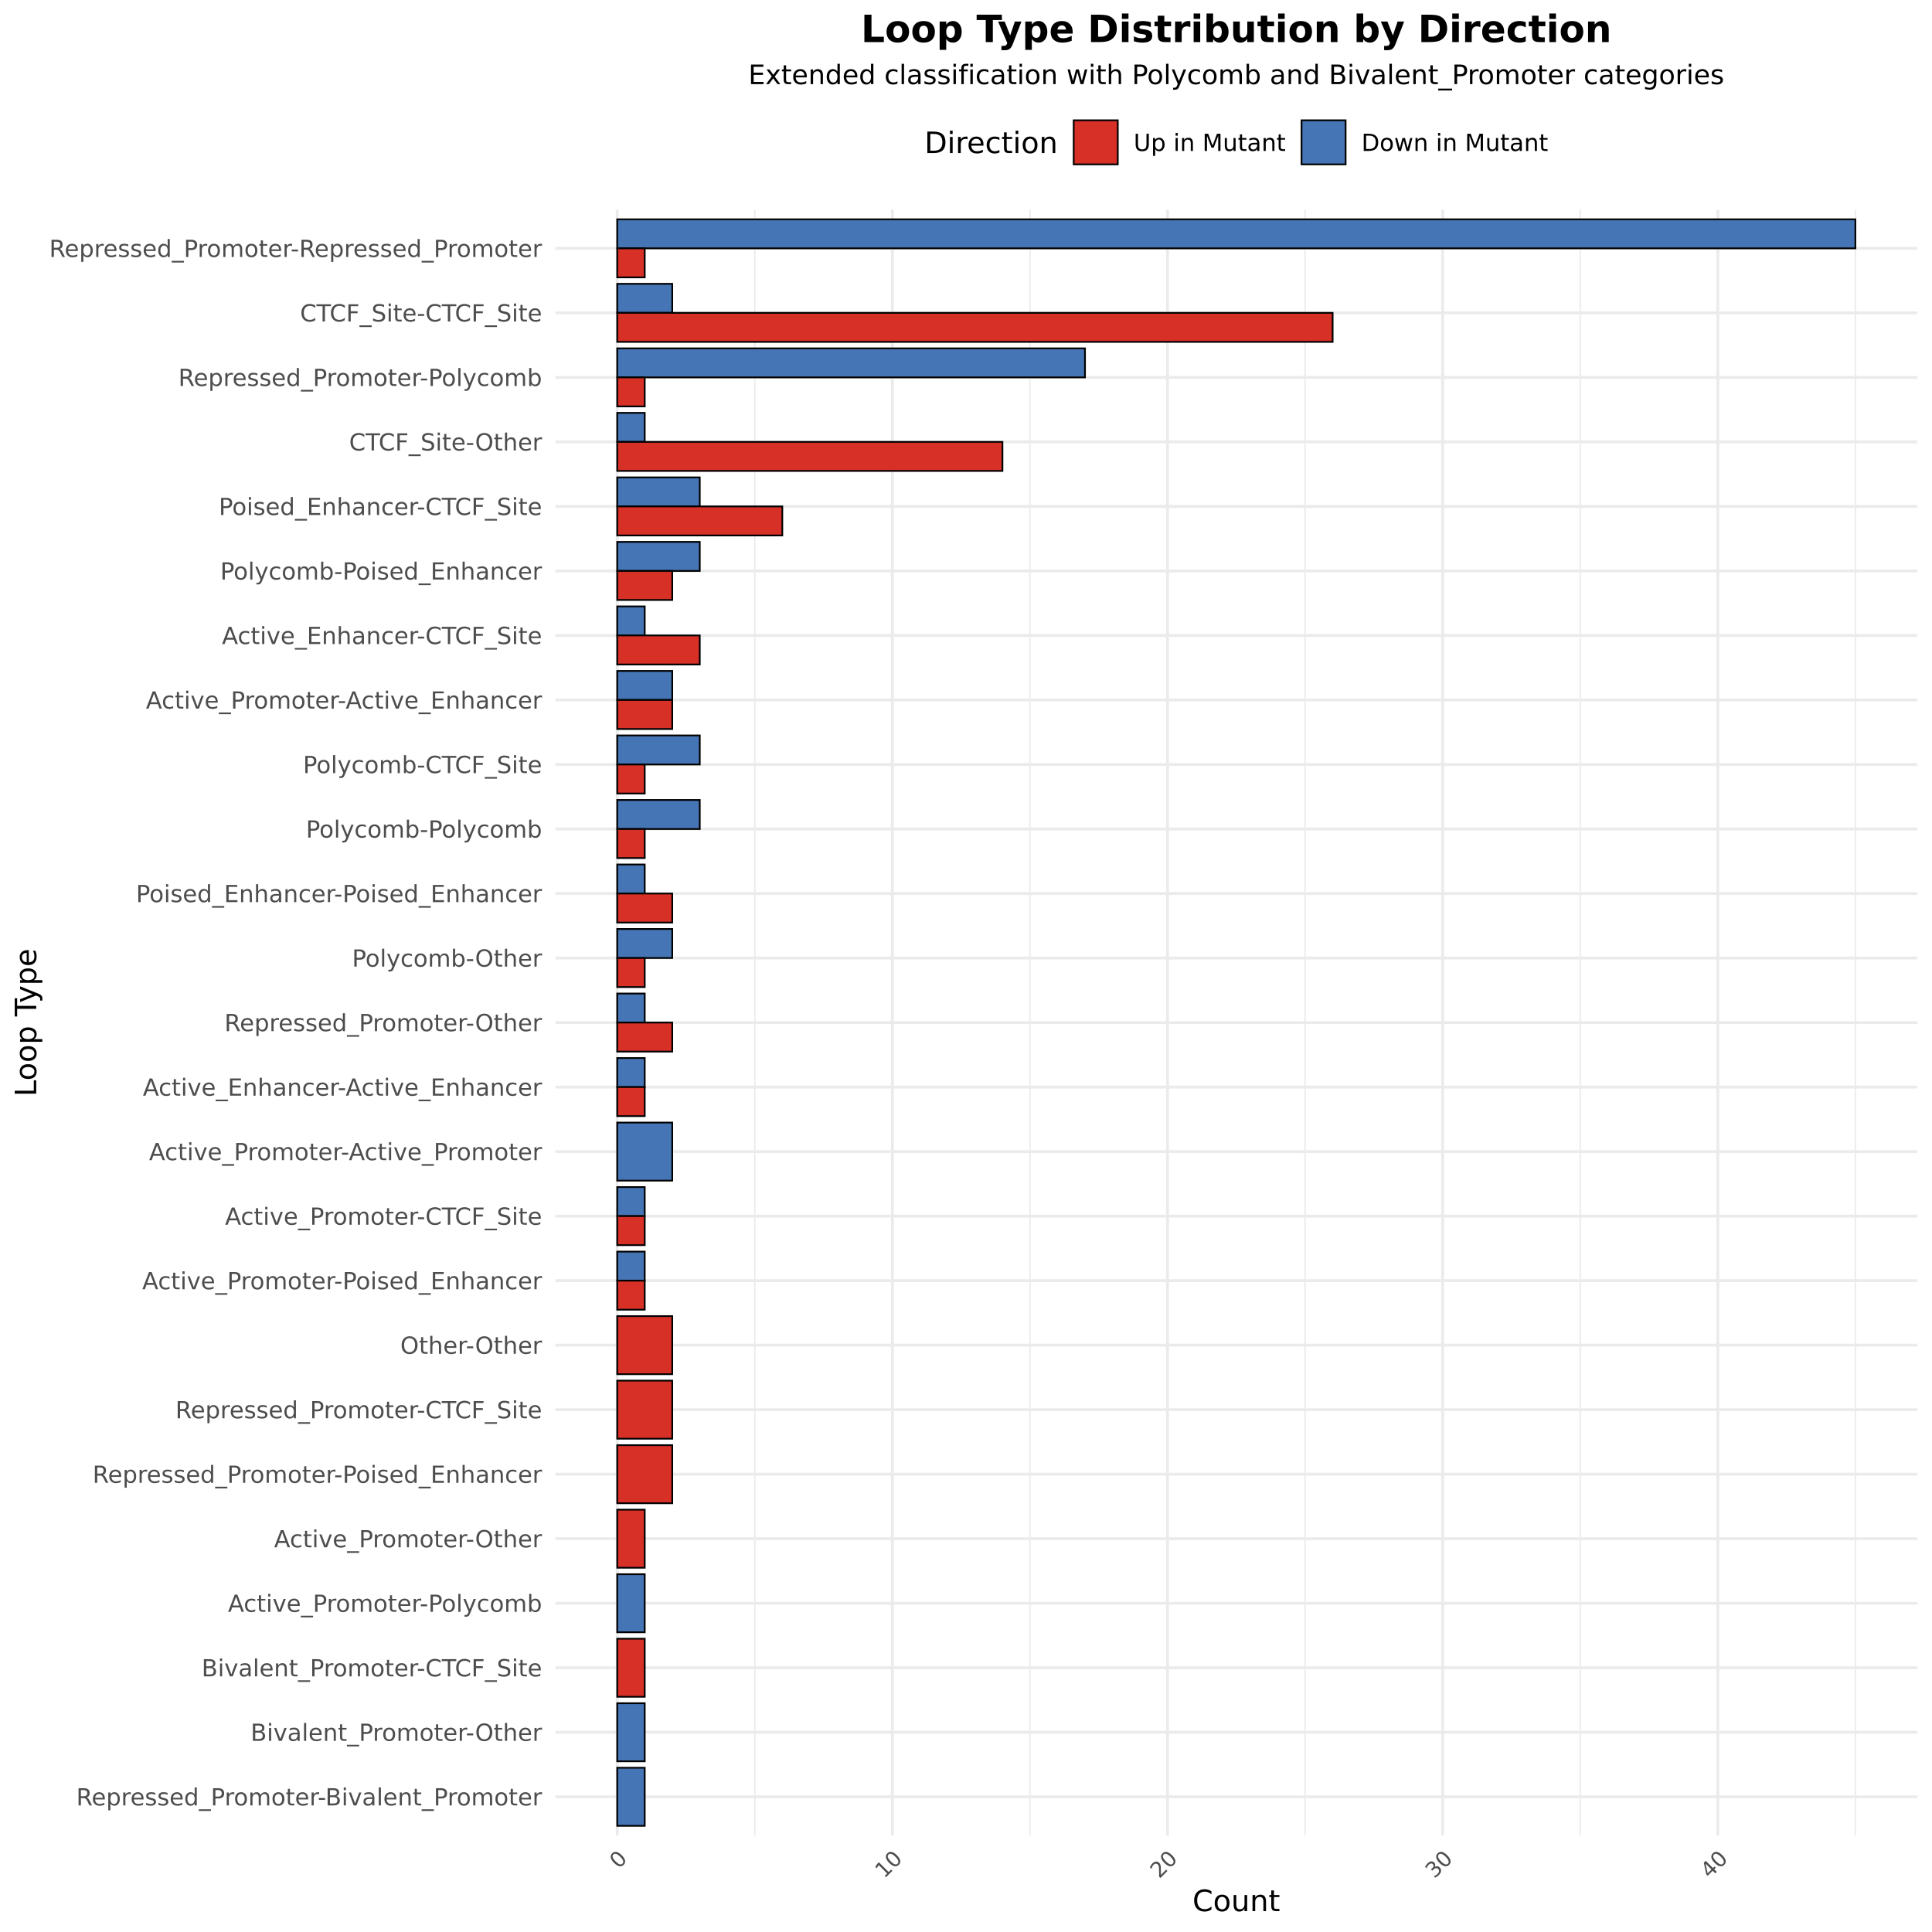
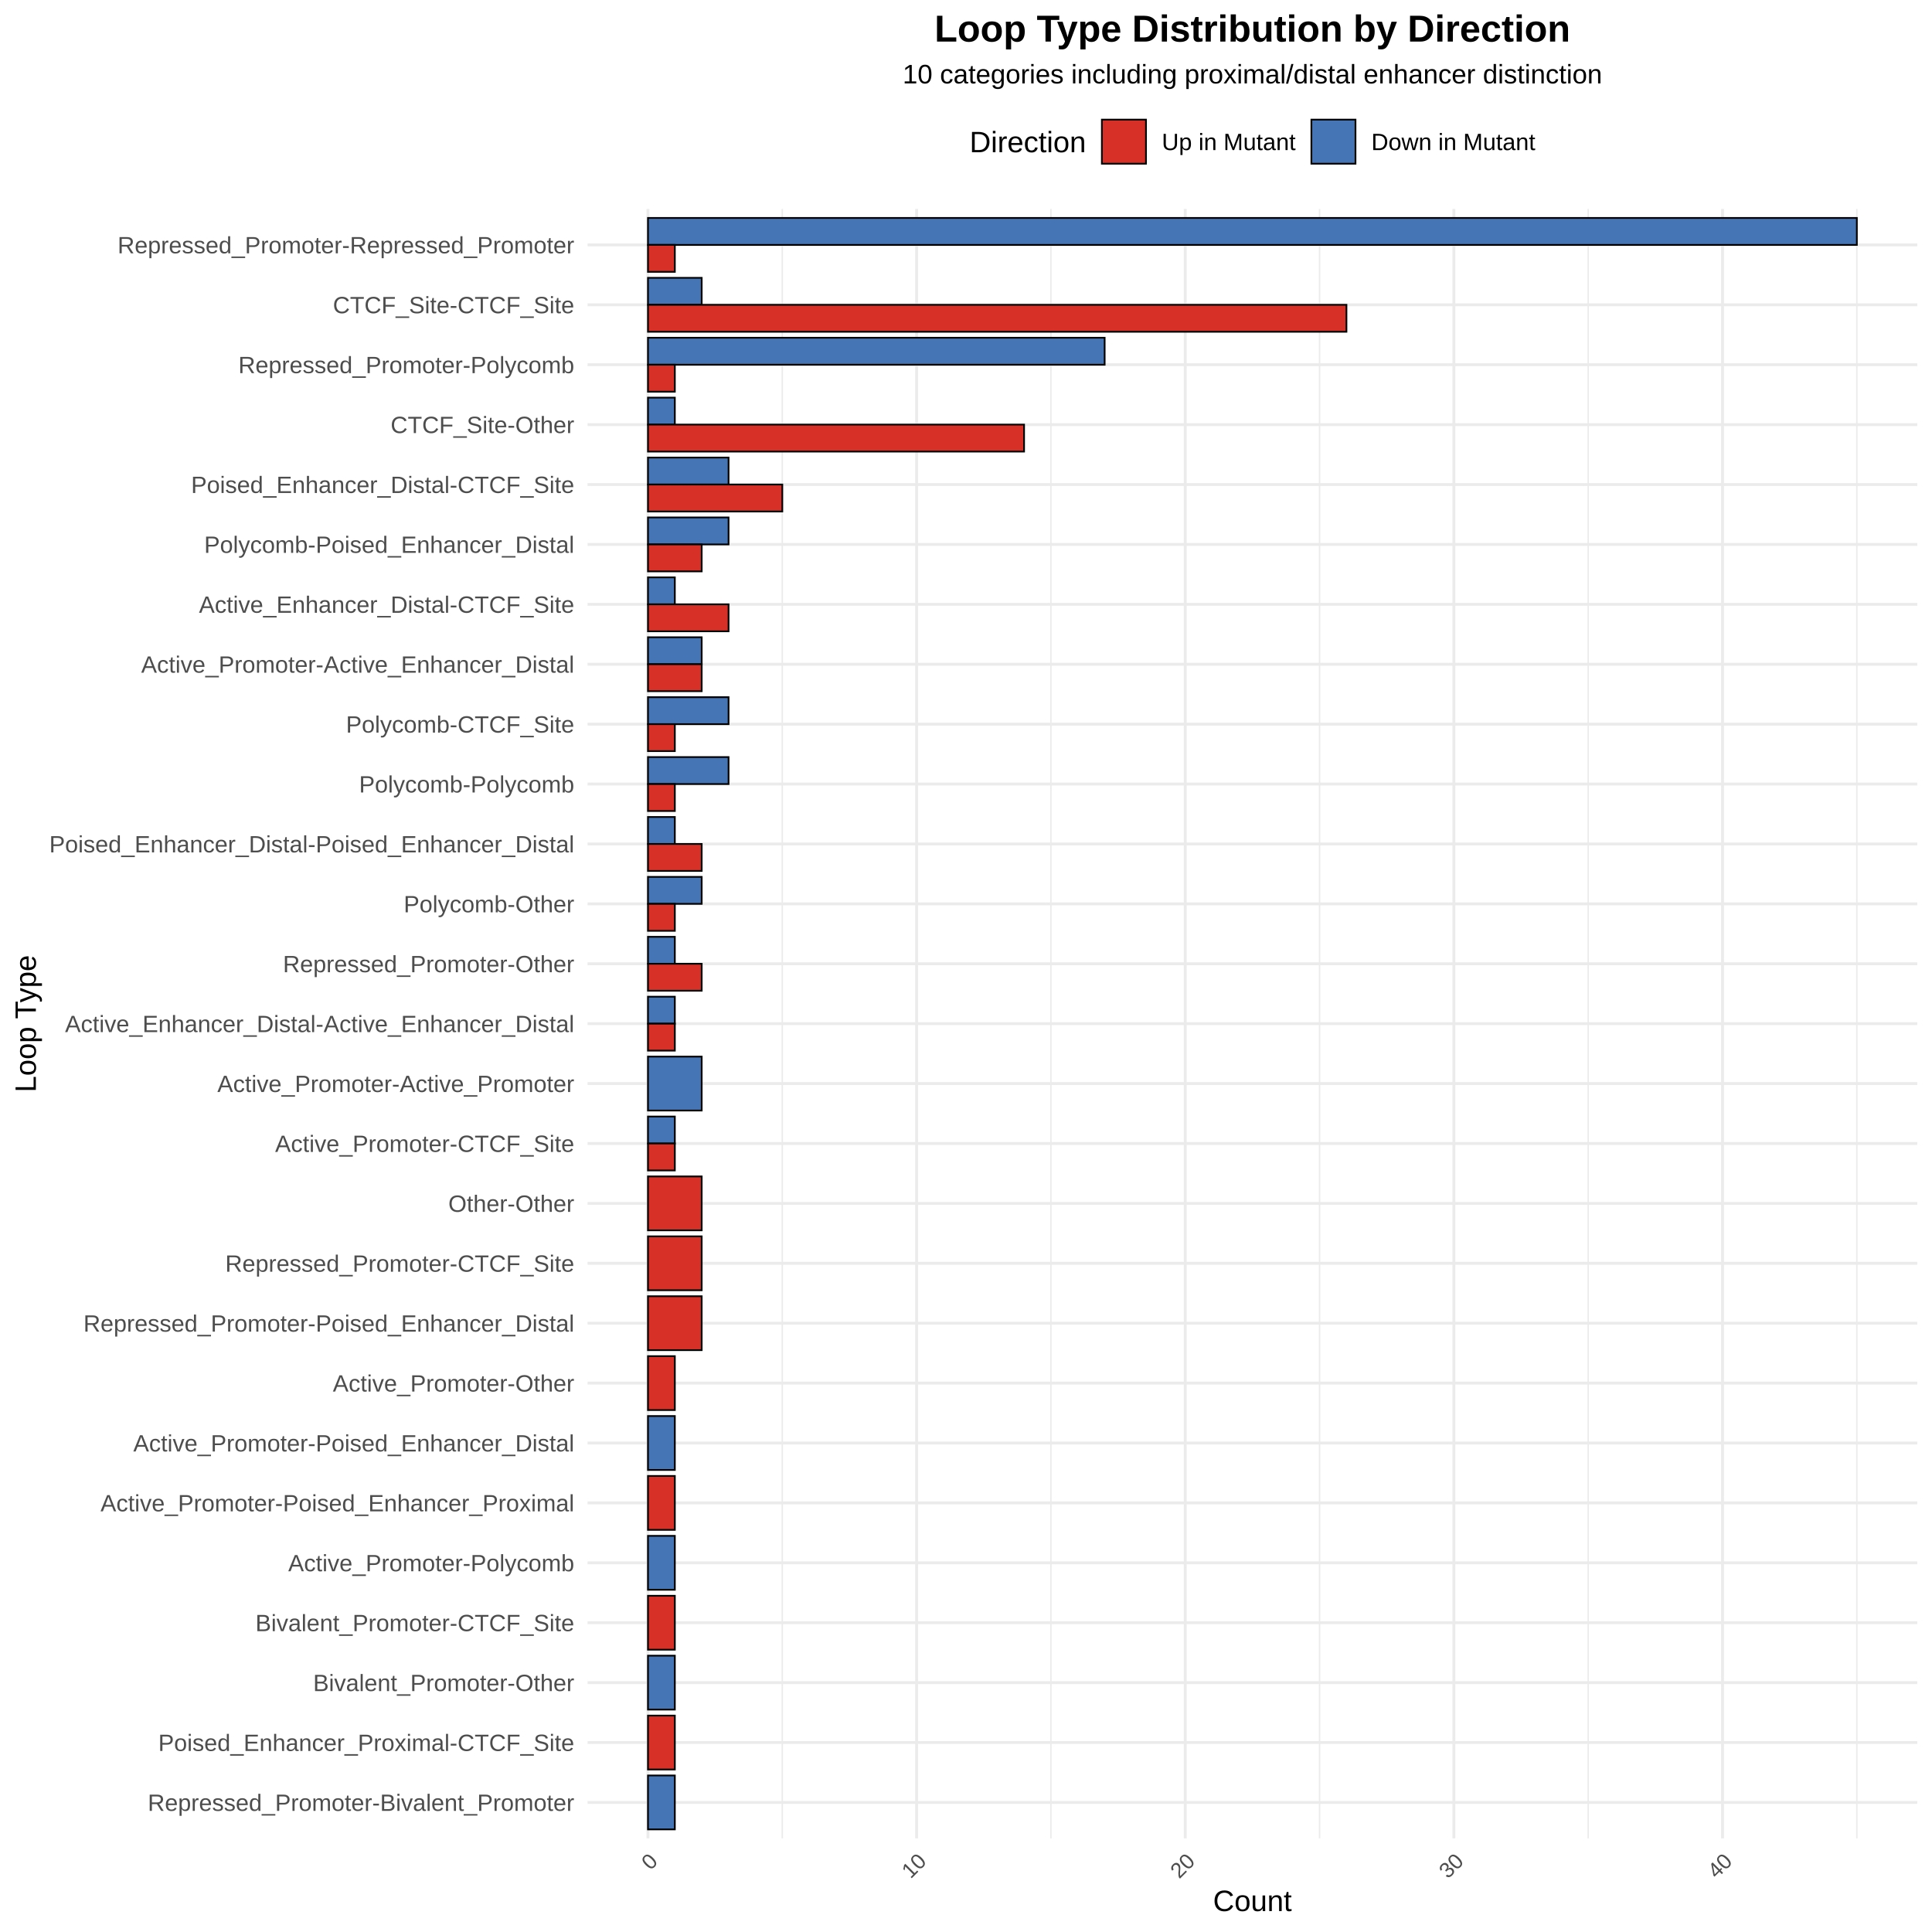
<svg xmlns="http://www.w3.org/2000/svg" width="720.00pt" height="720.00pt" viewBox="0 0 720.00 720.00">
  <g class="svglite">
    <defs>
      <style type="text/css">
    .svglite line, .svglite polyline, .svglite polygon, .svglite path, .svglite rect, .svglite circle {
      fill: none;
      stroke: #000000;
      stroke-linecap: round;
      stroke-linejoin: round;
      stroke-miterlimit: 10.00;
    }
    .svglite text {
      white-space: pre;
    }
    .svglite g.glyphgroup path {
      fill: inherit;
      stroke: none;
    }
  </style>
    </defs>
    <rect width="100%" height="100%" style="stroke: none; fill: #FFFFFF;" />
    <defs>
      <clipPath id="cpMC4wMHw3MjAuMDB8MC4wMHw3MjAuMDA=">
        <rect x="0.00" y="0.00" width="720.00" height="720.00" />
      </clipPath>
    </defs>
    <g clip-path="url(#cpMC4wMHw3MjAuMDB8MC4wMHw3MjAuMDA=)">
-       <rect x="-0" y="0.00" width="720.00" height="720.00" style="stroke-width: 1.07; stroke: none; fill: #FFFFFF;" />
+       <rect x="0.00" y="0.00" width="720.00" height="720.00" style="stroke-width: 1.07; stroke: none; fill: #FFFFFF;" />
    </g>
    <defs>
-       <clipPath id="cpMjA2Ljk1fDcxNC41Mnw3OC4xMnw2ODQuMDQ=">
-         <rect x="206.95" y="78.12" width="507.58" height="605.91" />
+       <clipPath id="cpMjE4Ljk2fDcxNC41Mnw3Ny44N3w2ODUuMTE=">
+         <rect x="218.96" y="77.87" width="495.57" height="607.24" />
      </clipPath>
    </defs>
-     <g clip-path="url(#cpMjA2Ljk1fDcxNC41Mnw3OC4xMnw2ODQuMDQ=)">
-       <polyline points="281.29,684.04 281.29,78.12 " style="stroke-width: 0.53; stroke: #EBEBEB; stroke-linecap: butt;" />
-       <polyline points="383.83,684.04 383.83,78.12 " style="stroke-width: 0.53; stroke: #EBEBEB; stroke-linecap: butt;" />
-       <polyline points="486.37,684.04 486.37,78.12 " style="stroke-width: 0.53; stroke: #EBEBEB; stroke-linecap: butt;" />
-       <polyline points="588.91,684.04 588.91,78.12 " style="stroke-width: 0.53; stroke: #EBEBEB; stroke-linecap: butt;" />
-       <polyline points="691.45,684.04 691.45,78.12 " style="stroke-width: 0.53; stroke: #EBEBEB; stroke-linecap: butt;" />
-       <polyline points="206.95,669.61 714.52,669.61 " style="stroke-width: 1.07; stroke: #EBEBEB; stroke-linecap: butt;" />
-       <polyline points="206.95,645.56 714.52,645.56 " style="stroke-width: 1.07; stroke: #EBEBEB; stroke-linecap: butt;" />
-       <polyline points="206.95,621.52 714.52,621.52 " style="stroke-width: 1.07; stroke: #EBEBEB; stroke-linecap: butt;" />
-       <polyline points="206.95,597.48 714.52,597.48 " style="stroke-width: 1.07; stroke: #EBEBEB; stroke-linecap: butt;" />
-       <polyline points="206.95,573.43 714.52,573.43 " style="stroke-width: 1.07; stroke: #EBEBEB; stroke-linecap: butt;" />
-       <polyline points="206.95,549.39 714.52,549.39 " style="stroke-width: 1.07; stroke: #EBEBEB; stroke-linecap: butt;" />
-       <polyline points="206.95,525.34 714.52,525.34 " style="stroke-width: 1.07; stroke: #EBEBEB; stroke-linecap: butt;" />
-       <polyline points="206.95,501.30 714.52,501.30 " style="stroke-width: 1.07; stroke: #EBEBEB; stroke-linecap: butt;" />
-       <polyline points="206.95,477.26 714.52,477.26 " style="stroke-width: 1.07; stroke: #EBEBEB; stroke-linecap: butt;" />
-       <polyline points="206.95,453.21 714.52,453.21 " style="stroke-width: 1.07; stroke: #EBEBEB; stroke-linecap: butt;" />
-       <polyline points="206.95,429.17 714.52,429.17 " style="stroke-width: 1.07; stroke: #EBEBEB; stroke-linecap: butt;" />
-       <polyline points="206.95,405.12 714.52,405.12 " style="stroke-width: 1.07; stroke: #EBEBEB; stroke-linecap: butt;" />
-       <polyline points="206.95,381.08 714.52,381.08 " style="stroke-width: 1.07; stroke: #EBEBEB; stroke-linecap: butt;" />
-       <polyline points="206.95,357.03 714.52,357.03 " style="stroke-width: 1.07; stroke: #EBEBEB; stroke-linecap: butt;" />
-       <polyline points="206.95,332.99 714.52,332.99 " style="stroke-width: 1.07; stroke: #EBEBEB; stroke-linecap: butt;" />
-       <polyline points="206.95,308.95 714.52,308.95 " style="stroke-width: 1.07; stroke: #EBEBEB; stroke-linecap: butt;" />
-       <polyline points="206.95,284.90 714.52,284.90 " style="stroke-width: 1.07; stroke: #EBEBEB; stroke-linecap: butt;" />
-       <polyline points="206.95,260.86 714.52,260.86 " style="stroke-width: 1.07; stroke: #EBEBEB; stroke-linecap: butt;" />
-       <polyline points="206.95,236.81 714.52,236.81 " style="stroke-width: 1.07; stroke: #EBEBEB; stroke-linecap: butt;" />
-       <polyline points="206.95,212.77 714.52,212.77 " style="stroke-width: 1.07; stroke: #EBEBEB; stroke-linecap: butt;" />
-       <polyline points="206.95,188.73 714.52,188.73 " style="stroke-width: 1.07; stroke: #EBEBEB; stroke-linecap: butt;" />
-       <polyline points="206.95,164.68 714.52,164.68 " style="stroke-width: 1.07; stroke: #EBEBEB; stroke-linecap: butt;" />
-       <polyline points="206.95,140.64 714.52,140.64 " style="stroke-width: 1.07; stroke: #EBEBEB; stroke-linecap: butt;" />
-       <polyline points="206.95,116.59 714.52,116.59 " style="stroke-width: 1.07; stroke: #EBEBEB; stroke-linecap: butt;" />
-       <polyline points="206.95,92.55 714.52,92.55 " style="stroke-width: 1.07; stroke: #EBEBEB; stroke-linecap: butt;" />
-       <polyline points="230.02,684.04 230.02,78.12 " style="stroke-width: 1.07; stroke: #EBEBEB; stroke-linecap: butt;" />
-       <polyline points="332.56,684.04 332.56,78.12 " style="stroke-width: 1.07; stroke: #EBEBEB; stroke-linecap: butt;" />
-       <polyline points="435.10,684.04 435.10,78.12 " style="stroke-width: 1.07; stroke: #EBEBEB; stroke-linecap: butt;" />
-       <polyline points="537.64,684.04 537.64,78.12 " style="stroke-width: 1.07; stroke: #EBEBEB; stroke-linecap: butt;" />
-       <polyline points="640.18,684.04 640.18,78.12 " style="stroke-width: 1.07; stroke: #EBEBEB; stroke-linecap: butt;" />
-       <rect x="230.02" y="394.30" width="10.25" height="10.82" style="stroke-width: 0.64; stroke-linecap: butt; stroke-linejoin: miter; fill: #4575B4;" />
-       <rect x="230.02" y="225.99" width="10.25" height="10.82" style="stroke-width: 0.64; stroke-linecap: butt; stroke-linejoin: miter; fill: #4575B4;" />
-       <rect x="230.02" y="250.04" width="20.51" height="10.82" style="stroke-width: 0.64; stroke-linecap: butt; stroke-linejoin: miter; fill: #4575B4;" />
-       <rect x="230.02" y="418.35" width="20.51" height="21.64" style="stroke-width: 0.64; stroke-linecap: butt; stroke-linejoin: miter; fill: #4575B4;" />
-       <rect x="230.02" y="442.39" width="10.25" height="10.82" style="stroke-width: 0.64; stroke-linecap: butt; stroke-linejoin: miter; fill: #4575B4;" />
-       <rect x="230.02" y="466.44" width="10.25" height="10.82" style="stroke-width: 0.64; stroke-linecap: butt; stroke-linejoin: miter; fill: #4575B4;" />
-       <rect x="230.02" y="586.66" width="10.25" height="21.64" style="stroke-width: 0.64; stroke-linecap: butt; stroke-linejoin: miter; fill: #4575B4;" />
-       <rect x="230.02" y="634.74" width="10.25" height="21.64" style="stroke-width: 0.64; stroke-linecap: butt; stroke-linejoin: miter; fill: #4575B4;" />
-       <rect x="230.02" y="105.77" width="20.51" height="10.82" style="stroke-width: 0.64; stroke-linecap: butt; stroke-linejoin: miter; fill: #4575B4;" />
-       <rect x="230.02" y="153.86" width="10.25" height="10.82" style="stroke-width: 0.64; stroke-linecap: butt; stroke-linejoin: miter; fill: #4575B4;" />
-       <rect x="230.02" y="177.91" width="30.76" height="10.82" style="stroke-width: 0.64; stroke-linecap: butt; stroke-linejoin: miter; fill: #4575B4;" />
-       <rect x="230.02" y="322.17" width="10.25" height="10.82" style="stroke-width: 0.64; stroke-linecap: butt; stroke-linejoin: miter; fill: #4575B4;" />
-       <rect x="230.02" y="274.08" width="30.76" height="10.82" style="stroke-width: 0.64; stroke-linecap: butt; stroke-linejoin: miter; fill: #4575B4;" />
-       <rect x="230.02" y="346.21" width="20.51" height="10.82" style="stroke-width: 0.64; stroke-linecap: butt; stroke-linejoin: miter; fill: #4575B4;" />
-       <rect x="230.02" y="201.95" width="30.76" height="10.82" style="stroke-width: 0.64; stroke-linecap: butt; stroke-linejoin: miter; fill: #4575B4;" />
-       <rect x="230.02" y="298.13" width="30.76" height="10.82" style="stroke-width: 0.64; stroke-linecap: butt; stroke-linejoin: miter; fill: #4575B4;" />
-       <rect x="230.02" y="658.79" width="10.25" height="21.64" style="stroke-width: 0.64; stroke-linecap: butt; stroke-linejoin: miter; fill: #4575B4;" />
-       <rect x="230.02" y="370.26" width="10.25" height="10.82" style="stroke-width: 0.64; stroke-linecap: butt; stroke-linejoin: miter; fill: #4575B4;" />
-       <rect x="230.02" y="129.82" width="174.32" height="10.82" style="stroke-width: 0.64; stroke-linecap: butt; stroke-linejoin: miter; fill: #4575B4;" />
-       <rect x="230.02" y="81.73" width="461.43" height="10.82" style="stroke-width: 0.64; stroke-linecap: butt; stroke-linejoin: miter; fill: #4575B4;" />
-       <rect x="230.02" y="405.12" width="10.25" height="10.82" style="stroke-width: 0.64; stroke-linecap: butt; stroke-linejoin: miter; fill: #D73027;" />
-       <rect x="230.02" y="236.81" width="30.76" height="10.82" style="stroke-width: 0.64; stroke-linecap: butt; stroke-linejoin: miter; fill: #D73027;" />
-       <rect x="230.02" y="260.86" width="20.51" height="10.82" style="stroke-width: 0.64; stroke-linecap: butt; stroke-linejoin: miter; fill: #D73027;" />
-       <rect x="230.02" y="453.21" width="10.25" height="10.82" style="stroke-width: 0.64; stroke-linecap: butt; stroke-linejoin: miter; fill: #D73027;" />
-       <rect x="230.02" y="562.61" width="10.25" height="21.64" style="stroke-width: 0.64; stroke-linecap: butt; stroke-linejoin: miter; fill: #D73027;" />
-       <rect x="230.02" y="477.26" width="10.25" height="10.82" style="stroke-width: 0.64; stroke-linecap: butt; stroke-linejoin: miter; fill: #D73027;" />
-       <rect x="230.02" y="610.70" width="10.25" height="21.64" style="stroke-width: 0.64; stroke-linecap: butt; stroke-linejoin: miter; fill: #D73027;" />
-       <rect x="230.02" y="116.59" width="266.61" height="10.82" style="stroke-width: 0.64; stroke-linecap: butt; stroke-linejoin: miter; fill: #D73027;" />
-       <rect x="230.02" y="164.68" width="143.56" height="10.82" style="stroke-width: 0.64; stroke-linecap: butt; stroke-linejoin: miter; fill: #D73027;" />
-       <rect x="230.02" y="490.48" width="20.51" height="21.64" style="stroke-width: 0.64; stroke-linecap: butt; stroke-linejoin: miter; fill: #D73027;" />
-       <rect x="230.02" y="188.73" width="61.52" height="10.82" style="stroke-width: 0.64; stroke-linecap: butt; stroke-linejoin: miter; fill: #D73027;" />
-       <rect x="230.02" y="332.99" width="20.51" height="10.82" style="stroke-width: 0.64; stroke-linecap: butt; stroke-linejoin: miter; fill: #D73027;" />
-       <rect x="230.02" y="284.90" width="10.25" height="10.82" style="stroke-width: 0.64; stroke-linecap: butt; stroke-linejoin: miter; fill: #D73027;" />
-       <rect x="230.02" y="357.03" width="10.25" height="10.82" style="stroke-width: 0.64; stroke-linecap: butt; stroke-linejoin: miter; fill: #D73027;" />
-       <rect x="230.02" y="212.77" width="20.51" height="10.82" style="stroke-width: 0.64; stroke-linecap: butt; stroke-linejoin: miter; fill: #D73027;" />
-       <rect x="230.02" y="308.95" width="10.25" height="10.82" style="stroke-width: 0.64; stroke-linecap: butt; stroke-linejoin: miter; fill: #D73027;" />
-       <rect x="230.02" y="514.52" width="20.51" height="21.64" style="stroke-width: 0.64; stroke-linecap: butt; stroke-linejoin: miter; fill: #D73027;" />
-       <rect x="230.02" y="381.08" width="20.51" height="10.82" style="stroke-width: 0.64; stroke-linecap: butt; stroke-linejoin: miter; fill: #D73027;" />
-       <rect x="230.02" y="538.57" width="20.51" height="21.64" style="stroke-width: 0.64; stroke-linecap: butt; stroke-linejoin: miter; fill: #D73027;" />
-       <rect x="230.02" y="140.64" width="10.25" height="10.82" style="stroke-width: 0.64; stroke-linecap: butt; stroke-linejoin: miter; fill: #D73027;" />
-       <rect x="230.02" y="92.55" width="10.25" height="10.82" style="stroke-width: 0.64; stroke-linecap: butt; stroke-linejoin: miter; fill: #D73027;" />
+     <g clip-path="url(#cpMjE4Ljk2fDcxNC41Mnw3Ny44N3w2ODUuMTE=)">
+       <polyline points="291.54,685.11 291.54,77.87 " style="stroke-width: 0.53; stroke: #EBEBEB; stroke-linecap: butt;" />
+       <polyline points="391.65,685.11 391.65,77.87 " style="stroke-width: 0.53; stroke: #EBEBEB; stroke-linecap: butt;" />
+       <polyline points="491.77,685.11 491.77,77.87 " style="stroke-width: 0.53; stroke: #EBEBEB; stroke-linecap: butt;" />
+       <polyline points="591.88,685.11 591.88,77.87 " style="stroke-width: 0.53; stroke: #EBEBEB; stroke-linecap: butt;" />
+       <polyline points="691.99,685.11 691.99,77.87 " style="stroke-width: 0.53; stroke: #EBEBEB; stroke-linecap: butt;" />
+       <polyline points="218.96,671.72 714.52,671.72 " style="stroke-width: 1.07; stroke: #EBEBEB; stroke-linecap: butt;" />
+       <polyline points="218.96,649.39 714.52,649.39 " style="stroke-width: 1.07; stroke: #EBEBEB; stroke-linecap: butt;" />
+       <polyline points="218.96,627.07 714.52,627.07 " style="stroke-width: 1.07; stroke: #EBEBEB; stroke-linecap: butt;" />
+       <polyline points="218.96,604.74 714.52,604.74 " style="stroke-width: 1.07; stroke: #EBEBEB; stroke-linecap: butt;" />
+       <polyline points="218.96,582.42 714.52,582.42 " style="stroke-width: 1.07; stroke: #EBEBEB; stroke-linecap: butt;" />
+       <polyline points="218.96,560.09 714.52,560.09 " style="stroke-width: 1.07; stroke: #EBEBEB; stroke-linecap: butt;" />
+       <polyline points="218.96,537.77 714.52,537.77 " style="stroke-width: 1.07; stroke: #EBEBEB; stroke-linecap: butt;" />
+       <polyline points="218.96,515.44 714.52,515.44 " style="stroke-width: 1.07; stroke: #EBEBEB; stroke-linecap: butt;" />
+       <polyline points="218.96,493.12 714.52,493.12 " style="stroke-width: 1.07; stroke: #EBEBEB; stroke-linecap: butt;" />
+       <polyline points="218.96,470.79 714.52,470.79 " style="stroke-width: 1.07; stroke: #EBEBEB; stroke-linecap: butt;" />
+       <polyline points="218.96,448.47 714.52,448.47 " style="stroke-width: 1.07; stroke: #EBEBEB; stroke-linecap: butt;" />
+       <polyline points="218.96,426.14 714.52,426.14 " style="stroke-width: 1.07; stroke: #EBEBEB; stroke-linecap: butt;" />
+       <polyline points="218.96,403.82 714.52,403.82 " style="stroke-width: 1.07; stroke: #EBEBEB; stroke-linecap: butt;" />
+       <polyline points="218.96,381.49 714.52,381.49 " style="stroke-width: 1.07; stroke: #EBEBEB; stroke-linecap: butt;" />
+       <polyline points="218.96,359.17 714.52,359.17 " style="stroke-width: 1.07; stroke: #EBEBEB; stroke-linecap: butt;" />
+       <polyline points="218.96,336.84 714.52,336.84 " style="stroke-width: 1.07; stroke: #EBEBEB; stroke-linecap: butt;" />
+       <polyline points="218.96,314.52 714.52,314.52 " style="stroke-width: 1.07; stroke: #EBEBEB; stroke-linecap: butt;" />
+       <polyline points="218.96,292.19 714.52,292.19 " style="stroke-width: 1.07; stroke: #EBEBEB; stroke-linecap: butt;" />
+       <polyline points="218.96,269.87 714.52,269.87 " style="stroke-width: 1.07; stroke: #EBEBEB; stroke-linecap: butt;" />
+       <polyline points="218.96,247.54 714.52,247.54 " style="stroke-width: 1.07; stroke: #EBEBEB; stroke-linecap: butt;" />
+       <polyline points="218.96,225.22 714.52,225.22 " style="stroke-width: 1.07; stroke: #EBEBEB; stroke-linecap: butt;" />
+       <polyline points="218.96,202.89 714.52,202.89 " style="stroke-width: 1.07; stroke: #EBEBEB; stroke-linecap: butt;" />
+       <polyline points="218.96,180.57 714.52,180.57 " style="stroke-width: 1.07; stroke: #EBEBEB; stroke-linecap: butt;" />
+       <polyline points="218.96,158.24 714.52,158.24 " style="stroke-width: 1.07; stroke: #EBEBEB; stroke-linecap: butt;" />
+       <polyline points="218.96,135.92 714.52,135.92 " style="stroke-width: 1.07; stroke: #EBEBEB; stroke-linecap: butt;" />
+       <polyline points="218.96,113.59 714.52,113.59 " style="stroke-width: 1.07; stroke: #EBEBEB; stroke-linecap: butt;" />
+       <polyline points="218.96,91.26 714.52,91.26 " style="stroke-width: 1.07; stroke: #EBEBEB; stroke-linecap: butt;" />
+       <polyline points="241.48,685.11 241.48,77.87 " style="stroke-width: 1.07; stroke: #EBEBEB; stroke-linecap: butt;" />
+       <polyline points="341.60,685.11 341.60,77.87 " style="stroke-width: 1.07; stroke: #EBEBEB; stroke-linecap: butt;" />
+       <polyline points="441.71,685.11 441.71,77.87 " style="stroke-width: 1.07; stroke: #EBEBEB; stroke-linecap: butt;" />
+       <polyline points="541.82,685.11 541.82,77.87 " style="stroke-width: 1.07; stroke: #EBEBEB; stroke-linecap: butt;" />
+       <polyline points="641.94,685.11 641.94,77.87 " style="stroke-width: 1.07; stroke: #EBEBEB; stroke-linecap: butt;" />
+       <rect x="241.48" y="371.44" width="10.01" height="10.05" style="stroke-width: 0.64; stroke-linecap: butt; stroke-linejoin: miter; fill: #4575B4;" />
+       <rect x="241.48" y="215.17" width="10.01" height="10.05" style="stroke-width: 0.64; stroke-linecap: butt; stroke-linejoin: miter; fill: #4575B4;" />
+       <rect x="241.48" y="237.49" width="20.02" height="10.05" style="stroke-width: 0.64; stroke-linecap: butt; stroke-linejoin: miter; fill: #4575B4;" />
+       <rect x="241.48" y="393.77" width="20.02" height="20.09" style="stroke-width: 0.64; stroke-linecap: butt; stroke-linejoin: miter; fill: #4575B4;" />
+       <rect x="241.48" y="416.10" width="10.01" height="10.05" style="stroke-width: 0.64; stroke-linecap: butt; stroke-linejoin: miter; fill: #4575B4;" />
+       <rect x="241.48" y="527.72" width="10.01" height="20.09" style="stroke-width: 0.64; stroke-linecap: butt; stroke-linejoin: miter; fill: #4575B4;" />
+       <rect x="241.48" y="572.37" width="10.01" height="20.09" style="stroke-width: 0.64; stroke-linecap: butt; stroke-linejoin: miter; fill: #4575B4;" />
+       <rect x="241.48" y="617.02" width="10.01" height="20.09" style="stroke-width: 0.64; stroke-linecap: butt; stroke-linejoin: miter; fill: #4575B4;" />
+       <rect x="241.48" y="103.54" width="20.02" height="10.05" style="stroke-width: 0.64; stroke-linecap: butt; stroke-linejoin: miter; fill: #4575B4;" />
+       <rect x="241.48" y="148.19" width="10.01" height="10.05" style="stroke-width: 0.64; stroke-linecap: butt; stroke-linejoin: miter; fill: #4575B4;" />
+       <rect x="241.48" y="170.52" width="30.03" height="10.05" style="stroke-width: 0.64; stroke-linecap: butt; stroke-linejoin: miter; fill: #4575B4;" />
+       <rect x="241.48" y="304.47" width="10.01" height="10.05" style="stroke-width: 0.64; stroke-linecap: butt; stroke-linejoin: miter; fill: #4575B4;" />
+       <rect x="241.48" y="259.82" width="30.03" height="10.05" style="stroke-width: 0.64; stroke-linecap: butt; stroke-linejoin: miter; fill: #4575B4;" />
+       <rect x="241.48" y="326.79" width="20.02" height="10.05" style="stroke-width: 0.64; stroke-linecap: butt; stroke-linejoin: miter; fill: #4575B4;" />
+       <rect x="241.48" y="192.84" width="30.03" height="10.05" style="stroke-width: 0.64; stroke-linecap: butt; stroke-linejoin: miter; fill: #4575B4;" />
+       <rect x="241.48" y="282.14" width="30.03" height="10.05" style="stroke-width: 0.64; stroke-linecap: butt; stroke-linejoin: miter; fill: #4575B4;" />
+       <rect x="241.48" y="661.67" width="10.01" height="20.09" style="stroke-width: 0.64; stroke-linecap: butt; stroke-linejoin: miter; fill: #4575B4;" />
+       <rect x="241.48" y="349.12" width="10.01" height="10.05" style="stroke-width: 0.64; stroke-linecap: butt; stroke-linejoin: miter; fill: #4575B4;" />
+       <rect x="241.48" y="125.87" width="170.19" height="10.05" style="stroke-width: 0.64; stroke-linecap: butt; stroke-linejoin: miter; fill: #4575B4;" />
+       <rect x="241.48" y="81.22" width="450.51" height="10.05" style="stroke-width: 0.64; stroke-linecap: butt; stroke-linejoin: miter; fill: #4575B4;" />
+       <rect x="241.48" y="381.49" width="10.01" height="10.05" style="stroke-width: 0.64; stroke-linecap: butt; stroke-linejoin: miter; fill: #D73027;" />
+       <rect x="241.48" y="225.22" width="30.03" height="10.05" style="stroke-width: 0.64; stroke-linecap: butt; stroke-linejoin: miter; fill: #D73027;" />
+       <rect x="241.48" y="247.54" width="20.02" height="10.05" style="stroke-width: 0.64; stroke-linecap: butt; stroke-linejoin: miter; fill: #D73027;" />
+       <rect x="241.48" y="426.14" width="10.01" height="10.05" style="stroke-width: 0.64; stroke-linecap: butt; stroke-linejoin: miter; fill: #D73027;" />
+       <rect x="241.48" y="505.40" width="10.01" height="20.09" style="stroke-width: 0.64; stroke-linecap: butt; stroke-linejoin: miter; fill: #D73027;" />
+       <rect x="241.48" y="550.05" width="10.01" height="20.09" style="stroke-width: 0.64; stroke-linecap: butt; stroke-linejoin: miter; fill: #D73027;" />
+       <rect x="241.48" y="594.70" width="10.01" height="20.09" style="stroke-width: 0.64; stroke-linecap: butt; stroke-linejoin: miter; fill: #D73027;" />
+       <rect x="241.48" y="113.59" width="260.30" height="10.05" style="stroke-width: 0.64; stroke-linecap: butt; stroke-linejoin: miter; fill: #D73027;" />
+       <rect x="241.48" y="158.24" width="140.16" height="10.05" style="stroke-width: 0.64; stroke-linecap: butt; stroke-linejoin: miter; fill: #D73027;" />
+       <rect x="241.48" y="438.42" width="20.02" height="20.09" style="stroke-width: 0.64; stroke-linecap: butt; stroke-linejoin: miter; fill: #D73027;" />
+       <rect x="241.48" y="180.57" width="50.06" height="10.05" style="stroke-width: 0.64; stroke-linecap: butt; stroke-linejoin: miter; fill: #D73027;" />
+       <rect x="241.48" y="314.52" width="20.02" height="10.05" style="stroke-width: 0.64; stroke-linecap: butt; stroke-linejoin: miter; fill: #D73027;" />
+       <rect x="241.48" y="639.35" width="10.01" height="20.09" style="stroke-width: 0.64; stroke-linecap: butt; stroke-linejoin: miter; fill: #D73027;" />
+       <rect x="241.48" y="269.87" width="10.01" height="10.05" style="stroke-width: 0.64; stroke-linecap: butt; stroke-linejoin: miter; fill: #D73027;" />
+       <rect x="241.48" y="336.84" width="10.01" height="10.05" style="stroke-width: 0.64; stroke-linecap: butt; stroke-linejoin: miter; fill: #D73027;" />
+       <rect x="241.48" y="202.89" width="20.02" height="10.05" style="stroke-width: 0.64; stroke-linecap: butt; stroke-linejoin: miter; fill: #D73027;" />
+       <rect x="241.48" y="292.19" width="10.01" height="10.05" style="stroke-width: 0.64; stroke-linecap: butt; stroke-linejoin: miter; fill: #D73027;" />
+       <rect x="241.48" y="460.75" width="20.02" height="20.09" style="stroke-width: 0.64; stroke-linecap: butt; stroke-linejoin: miter; fill: #D73027;" />
+       <rect x="241.48" y="359.17" width="20.02" height="10.05" style="stroke-width: 0.64; stroke-linecap: butt; stroke-linejoin: miter; fill: #D73027;" />
+       <rect x="241.48" y="483.07" width="20.02" height="20.09" style="stroke-width: 0.64; stroke-linecap: butt; stroke-linejoin: miter; fill: #D73027;" />
+       <rect x="241.48" y="135.92" width="10.01" height="10.05" style="stroke-width: 0.64; stroke-linecap: butt; stroke-linejoin: miter; fill: #D73027;" />
+       <rect x="241.48" y="91.26" width="10.01" height="10.05" style="stroke-width: 0.64; stroke-linecap: butt; stroke-linejoin: miter; fill: #D73027;" />
    </g>
    <g clip-path="url(#cpMC4wMHw3MjAuMDB8MC4wMHw3MjAuMDA=)">
-       <text x="202.01" y="672.82" text-anchor="end" style="font-size: 8.80px;fill: #4D4D4D; font-family: &quot;DejaVu Sans&quot;;" textLength="173.44px" lengthAdjust="spacingAndGlyphs">Repressed_Promoter-Bivalent_Promoter</text>
-       <text x="202.01" y="648.77" text-anchor="end" style="font-size: 8.80px;fill: #4D4D4D; font-family: &quot;DejaVu Sans&quot;;" textLength="108.53px" lengthAdjust="spacingAndGlyphs">Bivalent_Promoter-Other</text>
-       <text x="202.01" y="624.73" text-anchor="end" style="font-size: 8.80px;fill: #4D4D4D; font-family: &quot;DejaVu Sans&quot;;" textLength="126.80px" lengthAdjust="spacingAndGlyphs">Bivalent_Promoter-CTCF_Site</text>
-       <text x="202.01" y="600.68" text-anchor="end" style="font-size: 8.80px;fill: #4D4D4D; font-family: &quot;DejaVu Sans&quot;;" textLength="116.95px" lengthAdjust="spacingAndGlyphs">Active_Promoter-Polycomb</text>
-       <text x="202.01" y="576.64" text-anchor="end" style="font-size: 8.80px;fill: #4D4D4D; font-family: &quot;DejaVu Sans&quot;;" textLength="99.80px" lengthAdjust="spacingAndGlyphs">Active_Promoter-Other</text>
-       <text x="202.01" y="552.60" text-anchor="end" style="font-size: 8.80px;fill: #4D4D4D; font-family: &quot;DejaVu Sans&quot;;" textLength="167.38px" lengthAdjust="spacingAndGlyphs">Repressed_Promoter-Poised_Enhancer</text>
-       <text x="202.01" y="528.55" text-anchor="end" style="font-size: 8.80px;fill: #4D4D4D; font-family: &quot;DejaVu Sans&quot;;" textLength="136.53px" lengthAdjust="spacingAndGlyphs">Repressed_Promoter-CTCF_Site</text>
-       <text x="202.01" y="504.51" text-anchor="end" style="font-size: 8.80px;fill: #4D4D4D; font-family: &quot;DejaVu Sans&quot;;" textLength="52.80px" lengthAdjust="spacingAndGlyphs">Other-Other</text>
-       <text x="202.01" y="480.46" text-anchor="end" style="font-size: 8.80px;fill: #4D4D4D; font-family: &quot;DejaVu Sans&quot;;" textLength="148.91px" lengthAdjust="spacingAndGlyphs">Active_Promoter-Poised_Enhancer</text>
-       <text x="202.01" y="456.42" text-anchor="end" style="font-size: 8.80px;fill: #4D4D4D; font-family: &quot;DejaVu Sans&quot;;" textLength="118.06px" lengthAdjust="spacingAndGlyphs">Active_Promoter-CTCF_Site</text>
-       <text x="202.01" y="432.37" text-anchor="end" style="font-size: 8.80px;fill: #4D4D4D; font-family: &quot;DejaVu Sans&quot;;" textLength="146.36px" lengthAdjust="spacingAndGlyphs">Active_Promoter-Active_Promoter</text>
-       <text x="202.01" y="408.33" text-anchor="end" style="font-size: 8.80px;fill: #4D4D4D; font-family: &quot;DejaVu Sans&quot;;" textLength="148.73px" lengthAdjust="spacingAndGlyphs">Active_Enhancer-Active_Enhancer</text>
-       <text x="202.01" y="384.29" text-anchor="end" style="font-size: 8.80px;fill: #4D4D4D; font-family: &quot;DejaVu Sans&quot;;" textLength="118.27px" lengthAdjust="spacingAndGlyphs">Repressed_Promoter-Other</text>
-       <text x="202.01" y="360.24" text-anchor="end" style="font-size: 8.80px;fill: #4D4D4D; font-family: &quot;DejaVu Sans&quot;;" textLength="70.77px" lengthAdjust="spacingAndGlyphs">Polycomb-Other</text>
-       <text x="202.01" y="336.20" text-anchor="end" style="font-size: 8.80px;fill: #4D4D4D; font-family: &quot;DejaVu Sans&quot;;" textLength="151.27px" lengthAdjust="spacingAndGlyphs">Poised_Enhancer-Poised_Enhancer</text>
-       <text x="202.01" y="312.15" text-anchor="end" style="font-size: 8.80px;fill: #4D4D4D; font-family: &quot;DejaVu Sans&quot;;" textLength="87.92px" lengthAdjust="spacingAndGlyphs">Polycomb-Polycomb</text>
-       <text x="202.01" y="288.11" text-anchor="end" style="font-size: 8.80px;fill: #4D4D4D; font-family: &quot;DejaVu Sans&quot;;" textLength="89.03px" lengthAdjust="spacingAndGlyphs">Polycomb-CTCF_Site</text>
-       <text x="202.01" y="264.07" text-anchor="end" style="font-size: 8.80px;fill: #4D4D4D; font-family: &quot;DejaVu Sans&quot;;" textLength="147.55px" lengthAdjust="spacingAndGlyphs">Active_Promoter-Active_Enhancer</text>
-       <text x="202.01" y="240.02" text-anchor="end" style="font-size: 8.80px;fill: #4D4D4D; font-family: &quot;DejaVu Sans&quot;;" textLength="119.25px" lengthAdjust="spacingAndGlyphs">Active_Enhancer-CTCF_Site</text>
-       <text x="202.01" y="215.98" text-anchor="end" style="font-size: 8.80px;fill: #4D4D4D; font-family: &quot;DejaVu Sans&quot;;" textLength="119.88px" lengthAdjust="spacingAndGlyphs">Polycomb-Poised_Enhancer</text>
-       <text x="202.01" y="191.93" text-anchor="end" style="font-size: 8.80px;fill: #4D4D4D; font-family: &quot;DejaVu Sans&quot;;" textLength="120.42px" lengthAdjust="spacingAndGlyphs">Poised_Enhancer-CTCF_Site</text>
-       <text x="202.01" y="167.89" text-anchor="end" style="font-size: 8.80px;fill: #4D4D4D; font-family: &quot;DejaVu Sans&quot;;" textLength="71.88px" lengthAdjust="spacingAndGlyphs">CTCF_Site-Other</text>
-       <text x="202.01" y="143.84" text-anchor="end" style="font-size: 8.80px;fill: #4D4D4D; font-family: &quot;DejaVu Sans&quot;;" textLength="135.42px" lengthAdjust="spacingAndGlyphs">Repressed_Promoter-Polycomb</text>
-       <text x="202.01" y="119.80" text-anchor="end" style="font-size: 8.80px;fill: #4D4D4D; font-family: &quot;DejaVu Sans&quot;;" textLength="90.14px" lengthAdjust="spacingAndGlyphs">CTCF_Site-CTCF_Site</text>
-       <text x="202.01" y="95.76" text-anchor="end" style="font-size: 8.80px;fill: #4D4D4D; font-family: &quot;DejaVu Sans&quot;;" textLength="183.48px" lengthAdjust="spacingAndGlyphs">Repressed_Promoter-Repressed_Promoter</text>
-       <text transform="translate(234.14,693.09) rotate(-45)" text-anchor="end" style="font-size: 8.00px;fill: #4D4D4D; font-family: &quot;DejaVu Sans&quot;;" textLength="5.09px" lengthAdjust="spacingAndGlyphs">0</text>
-       <text transform="translate(336.68,693.09) rotate(-45)" text-anchor="end" style="font-size: 8.00px;fill: #4D4D4D; font-family: &quot;DejaVu Sans&quot;;" textLength="10.19px" lengthAdjust="spacingAndGlyphs">10</text>
-       <text transform="translate(439.22,693.09) rotate(-45)" text-anchor="end" style="font-size: 8.00px;fill: #4D4D4D; font-family: &quot;DejaVu Sans&quot;;" textLength="10.19px" lengthAdjust="spacingAndGlyphs">20</text>
-       <text transform="translate(541.76,693.09) rotate(-45)" text-anchor="end" style="font-size: 8.00px;fill: #4D4D4D; font-family: &quot;DejaVu Sans&quot;;" textLength="10.19px" lengthAdjust="spacingAndGlyphs">30</text>
-       <text transform="translate(644.30,693.09) rotate(-45)" text-anchor="end" style="font-size: 8.00px;fill: #4D4D4D; font-family: &quot;DejaVu Sans&quot;;" textLength="10.19px" lengthAdjust="spacingAndGlyphs">40</text>
-       <text x="460.73" y="712.23" text-anchor="middle" style="font-size: 11.00px; font-family: &quot;DejaVu Sans&quot;;" textLength="32.67px" lengthAdjust="spacingAndGlyphs">Count</text>
-       <text transform="translate(13.50,381.08) rotate(-90)" text-anchor="middle" style="font-size: 11.00px; font-family: &quot;DejaVu Sans&quot;;" textLength="55.16px" lengthAdjust="spacingAndGlyphs">Loop Type</text>
-       <text x="344.52" y="57.05" style="font-size: 11.00px; font-family: &quot;DejaVu Sans&quot;;" textLength="49.70px" lengthAdjust="spacingAndGlyphs">Direction</text>
-       <rect x="400.13" y="44.83" width="16.43" height="16.43" style="stroke-width: 0.64; stroke-linecap: butt; stroke-linejoin: miter; fill: #D73027;" />
-       <rect x="485.04" y="44.83" width="16.43" height="16.43" style="stroke-width: 0.64; stroke-linecap: butt; stroke-linejoin: miter; fill: #4575B4;" />
-       <text x="422.46" y="56.25" style="font-size: 8.80px; font-family: &quot;DejaVu Sans&quot;;" textLength="56.67px" lengthAdjust="spacingAndGlyphs">Up in Mutant</text>
-       <text x="507.37" y="56.25" style="font-size: 8.80px; font-family: &quot;DejaVu Sans&quot;;" textLength="69.58px" lengthAdjust="spacingAndGlyphs">Down in Mutant</text>
-       <text x="460.73" y="31.36" text-anchor="middle" style="font-size: 10.00px; font-family: &quot;DejaVu Sans&quot;;" textLength="363.69px" lengthAdjust="spacingAndGlyphs">Extended classification with Polycomb and Bivalent_Promoter categories</text>
-       <text x="460.73" y="15.68" text-anchor="middle" style="font-size: 14.00px; font-weight: bold; font-family: &quot;DejaVu Sans&quot;;" textLength="279.77px" lengthAdjust="spacingAndGlyphs">Loop Type Distribution by Direction</text>
+       <text x="214.02" y="674.87" text-anchor="end" style="font-size: 8.80px;fill: #4D4D4D; font-family: &quot;Arial&quot;;" textLength="158.86px" lengthAdjust="spacingAndGlyphs">Repressed_Promoter-Bivalent_Promoter</text>
+       <text x="214.02" y="652.54" text-anchor="end" style="font-size: 8.80px;fill: #4D4D4D; font-family: &quot;Arial&quot;;" textLength="155.00px" lengthAdjust="spacingAndGlyphs">Poised_Enhancer_Proximal-CTCF_Site</text>
+       <text x="214.02" y="630.22" text-anchor="end" style="font-size: 8.80px;fill: #4D4D4D; font-family: &quot;Arial&quot;;" textLength="97.25px" lengthAdjust="spacingAndGlyphs">Bivalent_Promoter-Other</text>
+       <text x="214.02" y="607.89" text-anchor="end" style="font-size: 8.80px;fill: #4D4D4D; font-family: &quot;Arial&quot;;" textLength="118.78px" lengthAdjust="spacingAndGlyphs">Bivalent_Promoter-CTCF_Site</text>
+       <text x="214.02" y="585.57" text-anchor="end" style="font-size: 8.80px;fill: #4D4D4D; font-family: &quot;Arial&quot;;" textLength="106.58px" lengthAdjust="spacingAndGlyphs">Active_Promoter-Polycomb</text>
+       <text x="214.02" y="563.24" text-anchor="end" style="font-size: 8.80px;fill: #4D4D4D; font-family: &quot;Arial&quot;;" textLength="176.50px" lengthAdjust="spacingAndGlyphs">Active_Promoter-Poised_Enhancer_Proximal</text>
+       <text x="214.02" y="540.92" text-anchor="end" style="font-size: 8.80px;fill: #4D4D4D; font-family: &quot;Arial&quot;;" textLength="164.28px" lengthAdjust="spacingAndGlyphs">Active_Promoter-Poised_Enhancer_Distal</text>
+       <text x="214.02" y="518.59" text-anchor="end" style="font-size: 8.80px;fill: #4D4D4D; font-family: &quot;Arial&quot;;" textLength="89.92px" lengthAdjust="spacingAndGlyphs">Active_Promoter-Other</text>
+       <text x="214.02" y="496.27" text-anchor="end" style="font-size: 8.80px;fill: #4D4D4D; font-family: &quot;Arial&quot;;" textLength="182.86px" lengthAdjust="spacingAndGlyphs">Repressed_Promoter-Poised_Enhancer_Distal</text>
+       <text x="214.02" y="473.94" text-anchor="end" style="font-size: 8.80px;fill: #4D4D4D; font-family: &quot;Arial&quot;;" textLength="130.03px" lengthAdjust="spacingAndGlyphs">Repressed_Promoter-CTCF_Site</text>
+       <text x="214.02" y="451.62" text-anchor="end" style="font-size: 8.80px;fill: #4D4D4D; font-family: &quot;Arial&quot;;" textLength="46.89px" lengthAdjust="spacingAndGlyphs">Other-Other</text>
+       <text x="214.02" y="429.29" text-anchor="end" style="font-size: 8.80px;fill: #4D4D4D; font-family: &quot;Arial&quot;;" textLength="111.45px" lengthAdjust="spacingAndGlyphs">Active_Promoter-CTCF_Site</text>
+       <text x="214.02" y="406.97" text-anchor="end" style="font-size: 8.80px;fill: #4D4D4D; font-family: &quot;Arial&quot;;" textLength="132.95px" lengthAdjust="spacingAndGlyphs">Active_Promoter-Active_Promoter</text>
+       <text x="214.02" y="384.64" text-anchor="end" style="font-size: 8.80px;fill: #4D4D4D; font-family: &quot;Arial&quot;;" textLength="189.73px" lengthAdjust="spacingAndGlyphs">Active_Enhancer_Distal-Active_Enhancer_Distal</text>
+       <text x="214.02" y="362.32" text-anchor="end" style="font-size: 8.80px;fill: #4D4D4D; font-family: &quot;Arial&quot;;" textLength="108.50px" lengthAdjust="spacingAndGlyphs">Repressed_Promoter-Other</text>
+       <text x="214.02" y="339.99" text-anchor="end" style="font-size: 8.80px;fill: #4D4D4D; font-family: &quot;Arial&quot;;" textLength="63.55px" lengthAdjust="spacingAndGlyphs">Polycomb-Other</text>
+       <text x="214.02" y="317.67" text-anchor="end" style="font-size: 8.80px;fill: #4D4D4D; font-family: &quot;Arial&quot;;" textLength="195.61px" lengthAdjust="spacingAndGlyphs">Poised_Enhancer_Distal-Poised_Enhancer_Distal</text>
+       <text x="214.02" y="295.34" text-anchor="end" style="font-size: 8.80px;fill: #4D4D4D; font-family: &quot;Arial&quot;;" textLength="80.20px" lengthAdjust="spacingAndGlyphs">Polycomb-Polycomb</text>
+       <text x="214.02" y="273.02" text-anchor="end" style="font-size: 8.80px;fill: #4D4D4D; font-family: &quot;Arial&quot;;" textLength="85.08px" lengthAdjust="spacingAndGlyphs">Polycomb-CTCF_Site</text>
+       <text x="214.02" y="250.69" text-anchor="end" style="font-size: 8.80px;fill: #4D4D4D; font-family: &quot;Arial&quot;;" textLength="161.34px" lengthAdjust="spacingAndGlyphs">Active_Promoter-Active_Enhancer_Distal</text>
+       <text x="214.02" y="228.37" text-anchor="end" style="font-size: 8.80px;fill: #4D4D4D; font-family: &quot;Arial&quot;;" textLength="139.84px" lengthAdjust="spacingAndGlyphs">Active_Enhancer_Distal-CTCF_Site</text>
+       <text x="214.02" y="206.04" text-anchor="end" style="font-size: 8.80px;fill: #4D4D4D; font-family: &quot;Arial&quot;;" textLength="137.91px" lengthAdjust="spacingAndGlyphs">Polycomb-Poised_Enhancer_Distal</text>
+       <text x="214.02" y="183.72" text-anchor="end" style="font-size: 8.80px;fill: #4D4D4D; font-family: &quot;Arial&quot;;" textLength="142.78px" lengthAdjust="spacingAndGlyphs">Poised_Enhancer_Distal-CTCF_Site</text>
+       <text x="214.02" y="161.39" text-anchor="end" style="font-size: 8.80px;fill: #4D4D4D; font-family: &quot;Arial&quot;;" textLength="68.42px" lengthAdjust="spacingAndGlyphs">CTCF_Site-Other</text>
+       <text x="214.02" y="139.07" text-anchor="end" style="font-size: 8.80px;fill: #4D4D4D; font-family: &quot;Arial&quot;;" textLength="125.16px" lengthAdjust="spacingAndGlyphs">Repressed_Promoter-Polycomb</text>
+       <text x="214.02" y="116.74" text-anchor="end" style="font-size: 8.80px;fill: #4D4D4D; font-family: &quot;Arial&quot;;" textLength="89.95px" lengthAdjust="spacingAndGlyphs">CTCF_Site-CTCF_Site</text>
+       <text x="214.02" y="94.41" text-anchor="end" style="font-size: 8.80px;fill: #4D4D4D; font-family: &quot;Arial&quot;;" textLength="170.11px" lengthAdjust="spacingAndGlyphs">Repressed_Promoter-Repressed_Promoter</text>
+       <text transform="translate(245.53,694.10) rotate(-45)" text-anchor="end" style="font-size: 8.00px;fill: #4D4D4D; font-family: &quot;Arial&quot;;" textLength="4.45px" lengthAdjust="spacingAndGlyphs">0</text>
+       <text transform="translate(345.65,694.10) rotate(-45)" text-anchor="end" style="font-size: 8.00px;fill: #4D4D4D; font-family: &quot;Arial&quot;;" textLength="8.91px" lengthAdjust="spacingAndGlyphs">10</text>
+       <text transform="translate(445.76,694.10) rotate(-45)" text-anchor="end" style="font-size: 8.00px;fill: #4D4D4D; font-family: &quot;Arial&quot;;" textLength="8.91px" lengthAdjust="spacingAndGlyphs">20</text>
+       <text transform="translate(545.88,694.10) rotate(-45)" text-anchor="end" style="font-size: 8.00px;fill: #4D4D4D; font-family: &quot;Arial&quot;;" textLength="8.91px" lengthAdjust="spacingAndGlyphs">30</text>
+       <text transform="translate(645.99,694.10) rotate(-45)" text-anchor="end" style="font-size: 8.00px;fill: #4D4D4D; font-family: &quot;Arial&quot;;" textLength="8.91px" lengthAdjust="spacingAndGlyphs">40</text>
+       <text x="466.74" y="712.20" text-anchor="middle" style="font-size: 11.00px; font-family: &quot;Arial&quot;;" textLength="29.38px" lengthAdjust="spacingAndGlyphs">Count</text>
+       <text transform="translate(13.36,381.49) rotate(-90)" text-anchor="middle" style="font-size: 11.00px; font-family: &quot;Arial&quot;;" textLength="51.22px" lengthAdjust="spacingAndGlyphs">Loop Type</text>
+       <text x="361.33" y="56.73" style="font-size: 11.00px; font-family: &quot;Arial&quot;;" textLength="43.41px" lengthAdjust="spacingAndGlyphs">Direction</text>
+       <rect x="410.64" y="44.58" width="16.43" height="16.43" style="stroke-width: 0.64; stroke-linecap: butt; stroke-linejoin: miter; fill: #D73027;" />
+       <rect x="488.72" y="44.58" width="16.43" height="16.43" style="stroke-width: 0.64; stroke-linecap: butt; stroke-linejoin: miter; fill: #4575B4;" />
+       <text x="432.97" y="55.94" style="font-size: 8.80px; font-family: &quot;Arial&quot;;" textLength="49.84px" lengthAdjust="spacingAndGlyphs">Up in Mutant</text>
+       <text x="511.05" y="55.94" style="font-size: 8.80px; font-family: &quot;Arial&quot;;" textLength="61.09px" lengthAdjust="spacingAndGlyphs">Down in Mutant</text>
+       <text x="466.74" y="31.09" text-anchor="middle" style="font-size: 10.00px; font-family: &quot;Arial&quot;;" textLength="260.72px" lengthAdjust="spacingAndGlyphs">10 categories including proximal/distal enhancer distinction</text>
+       <text x="466.74" y="15.50" text-anchor="middle" style="font-size: 14.00px; font-weight: bold; font-family: &quot;Arial&quot;;" textLength="236.88px" lengthAdjust="spacingAndGlyphs">Loop Type Distribution by Direction</text>
    </g>
  </g>
</svg>
